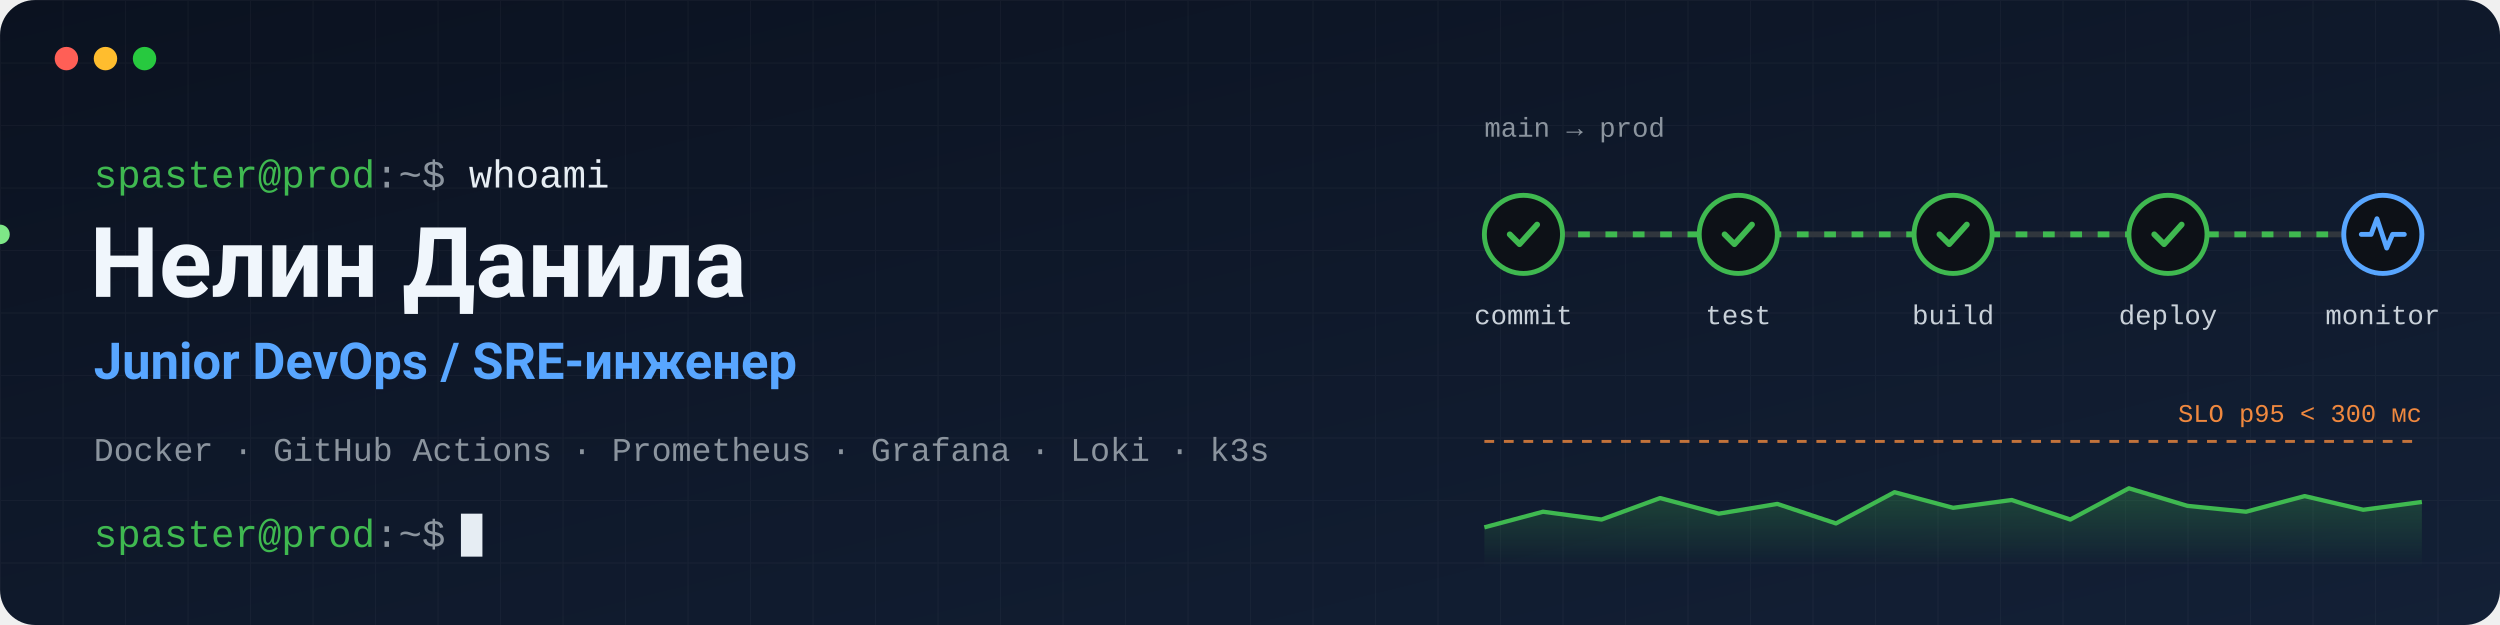
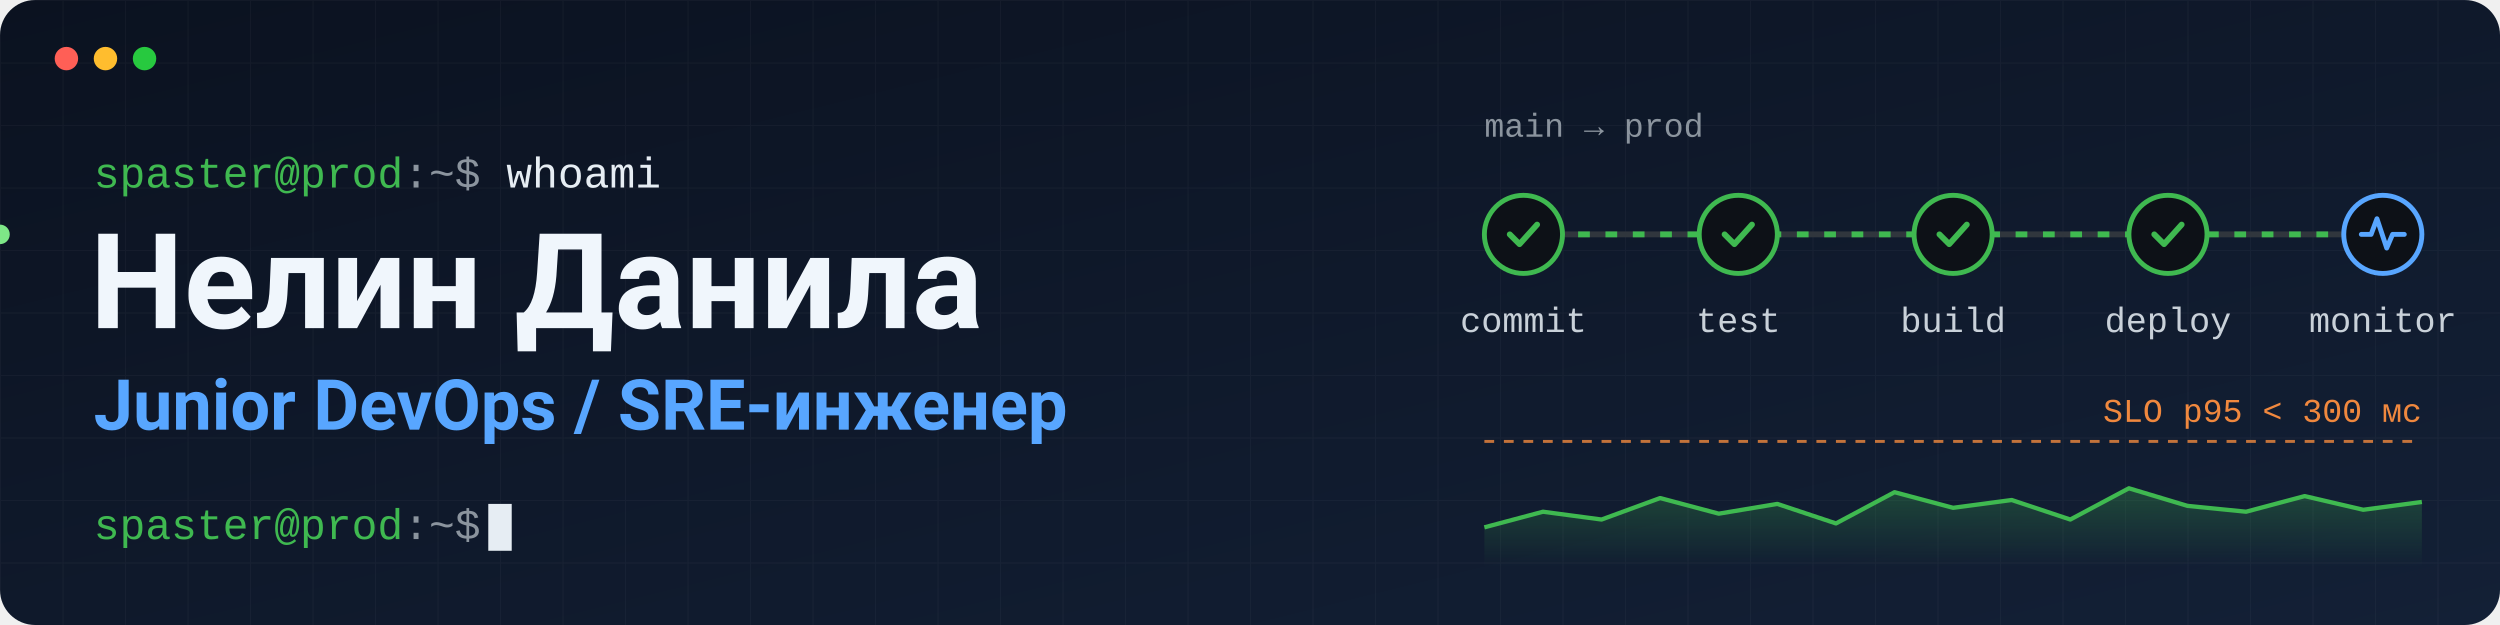
<svg xmlns="http://www.w3.org/2000/svg" viewBox="0 0 1280 320" width="1280" height="320" role="img" aria-label="Нелин Данила — Junior DevOps / SRE-инженер">
  <defs>
    <linearGradient id="bg" x1="0" y1="0" x2="1" y2="1">
      <stop offset="0" stop-color="#0b1220" />
      <stop offset="1" stop-color="#132036" />
    </linearGradient>
    <linearGradient id="area" x1="0" y1="0" x2="0" y2="1">
      <stop offset="0" stop-color="#3fb950" stop-opacity="0.28" />
      <stop offset="1" stop-color="#3fb950" stop-opacity="0" />
    </linearGradient>
    <pattern id="grid" width="32" height="32" patternUnits="userSpaceOnUse">
      <path d="M32 0H0V32" fill="none" stroke="#ffffff" stroke-opacity="0.035" />
    </pattern>
  </defs>
  <style>
    .mono { font-family: ui-monospace, SFMono-Regular, Menlo, Consolas, "Liberation Mono", monospace; }
    .sans { font-family: -apple-system, BlinkMacSystemFont, "Segoe UI", Roboto, "Helvetica Neue", Arial, sans-serif; }
    .flow { stroke-dasharray: 6 8; animation: flow 1.4s linear infinite; }
    .cursor { animation: blink 1.1s steps(1) infinite; }
    @keyframes flow { to { stroke-dashoffset: -28; } }
    @keyframes blink { 50% { opacity: 0; } }
    @media (prefers-reduced-motion: reduce) { .flow, .cursor { animation: none; } }
  </style>
  <rect width="1280" height="320" rx="18" fill="url(#bg)" />
  <rect width="1280" height="320" rx="18" fill="url(#grid)" />
  <circle cx="34" cy="30" r="6" fill="#ff5f56" />
  <circle cx="54" cy="30" r="6" fill="#ffbd2e" />
  <circle cx="74" cy="30" r="6" fill="#27c93f" />
-   <text x="48" y="96" class="mono" font-size="20" fill="#8b949e">
+   <text x="48" y="96" class="mono" font-size="22" fill="#8b949e">
    <tspan fill="#3fb950">spaster@prod</tspan>:~$ <tspan fill="#e6edf3">whoami</tspan>
  </text>
-   <text x="46" y="152" class="sans" font-size="50" font-weight="700" fill="#f0f6fc">Нелин Данила</text>
-   <text x="48" y="194" class="sans" font-size="26" font-weight="600" fill="#58a6ff">Junior DevOps / SRE-инженер</text>
-   <text x="48" y="236" class="mono" font-size="17" fill="#8b949e">Docker · GitHub Actions · Prometheus · Grafana · Loki · k3s</text>
-   <text x="48" y="280" class="mono" font-size="20" fill="#8b949e">
+   <text x="46" y="168" class="sans" font-size="68" font-weight="700" fill="#f0f6fc">Нелин Данила</text>
+   <text x="48" y="220" class="sans" font-size="36" font-weight="600" fill="#58a6ff">Junior DevOps / SRE-инженер</text>
+   <text x="48" y="276" class="mono" font-size="22" fill="#8b949e">
    <tspan fill="#3fb950">spaster@prod</tspan>:~$</text>
-   <rect class="cursor" x="236" y="263" width="11" height="22" fill="#e6edf3" />
-   <text x="760" y="70" class="mono" font-size="14" fill="#8b949e">main → prod</text>
+   <rect class="cursor" x="250" y="258" width="12" height="24" fill="#e6edf3" />
+   <text x="760" y="70" class="mono" font-size="17" fill="#8b949e">main → prod</text>
  <line x1="780" y1="120" x2="1220" y2="120" stroke="#30363d" stroke-width="3" />
  <line class="flow" x1="780" y1="120" x2="1220" y2="120" stroke="#3fb950" stroke-width="3" />
  <circle r="5" cy="120" fill="#7ee787">
    <animate attributeName="cx" values="780;1220" dur="3.2s" repeatCount="indefinite" />
  </circle>
-   <g class="mono" font-size="14" fill="#c9d1d9" text-anchor="middle">
+   <g class="mono" font-size="18" fill="#c9d1d9" text-anchor="middle">
    <g transform="translate(780 120)">
      <circle r="20" fill="#0d1117" stroke="#3fb950" stroke-width="2.5" />
      <path d="M-7 0 l5 5 l9 -10" fill="none" stroke="#3fb950" stroke-width="3" stroke-linecap="round" stroke-linejoin="round" />
-       <text y="46">commit</text>
+       <text y="50">commit</text>
    </g>
    <g transform="translate(890 120)">
      <circle r="20" fill="#0d1117" stroke="#3fb950" stroke-width="2.5" />
      <path d="M-7 0 l5 5 l9 -10" fill="none" stroke="#3fb950" stroke-width="3" stroke-linecap="round" stroke-linejoin="round" />
-       <text y="46">test</text>
+       <text y="50">test</text>
    </g>
    <g transform="translate(1000 120)">
      <circle r="20" fill="#0d1117" stroke="#3fb950" stroke-width="2.5" />
      <path d="M-7 0 l5 5 l9 -10" fill="none" stroke="#3fb950" stroke-width="3" stroke-linecap="round" stroke-linejoin="round" />
-       <text y="46">build</text>
+       <text y="50">build</text>
    </g>
    <g transform="translate(1110 120)">
      <circle r="20" fill="#0d1117" stroke="#3fb950" stroke-width="2.5" />
      <path d="M-7 0 l5 5 l9 -10" fill="none" stroke="#3fb950" stroke-width="3" stroke-linecap="round" stroke-linejoin="round" />
-       <text y="46">deploy</text>
+       <text y="50">deploy</text>
    </g>
    <g transform="translate(1220 120)">
      <circle r="20" fill="#0d1117" stroke="#58a6ff" stroke-width="2.5" />
      <path d="M-11 0 h5 l3 -8 l5 15 l3 -7 h6" fill="none" stroke="#58a6ff" stroke-width="2.5" stroke-linecap="round" stroke-linejoin="round" />
-       <text y="46">monitor</text>
+       <text y="50">monitor</text>
    </g>
  </g>
  <line x1="760" y1="226" x2="1240" y2="226" stroke="#f0883e" stroke-width="1.5" stroke-dasharray="5 5" stroke-opacity="0.8" />
-   <text x="1240" y="216" class="mono" font-size="13" fill="#f0883e" text-anchor="end">SLO p95 &lt; 300 мс</text>
+   <text x="1240" y="216" class="mono" font-size="17" fill="#f0883e" text-anchor="end">SLO p95 &lt; 300 мс</text>
  <path d="M760 270 L790 262 L820 266 L850 255 L880 263 L910 258 L940 268 L970 252 L1000 260 L1030 256 L1060 266 L1090 250 L1120 259 L1150 262 L1180 254 L1210 261 L1240 257 L1240 290 L760 290 Z" fill="url(#area)" />
  <path d="M760 270 L790 262 L820 266 L850 255 L880 263 L910 258 L940 268 L970 252 L1000 260 L1030 256 L1060 266 L1090 250 L1120 259 L1150 262 L1180 254 L1210 261 L1240 257" fill="none" stroke="#3fb950" stroke-width="2.2" stroke-linejoin="round" />
</svg>
